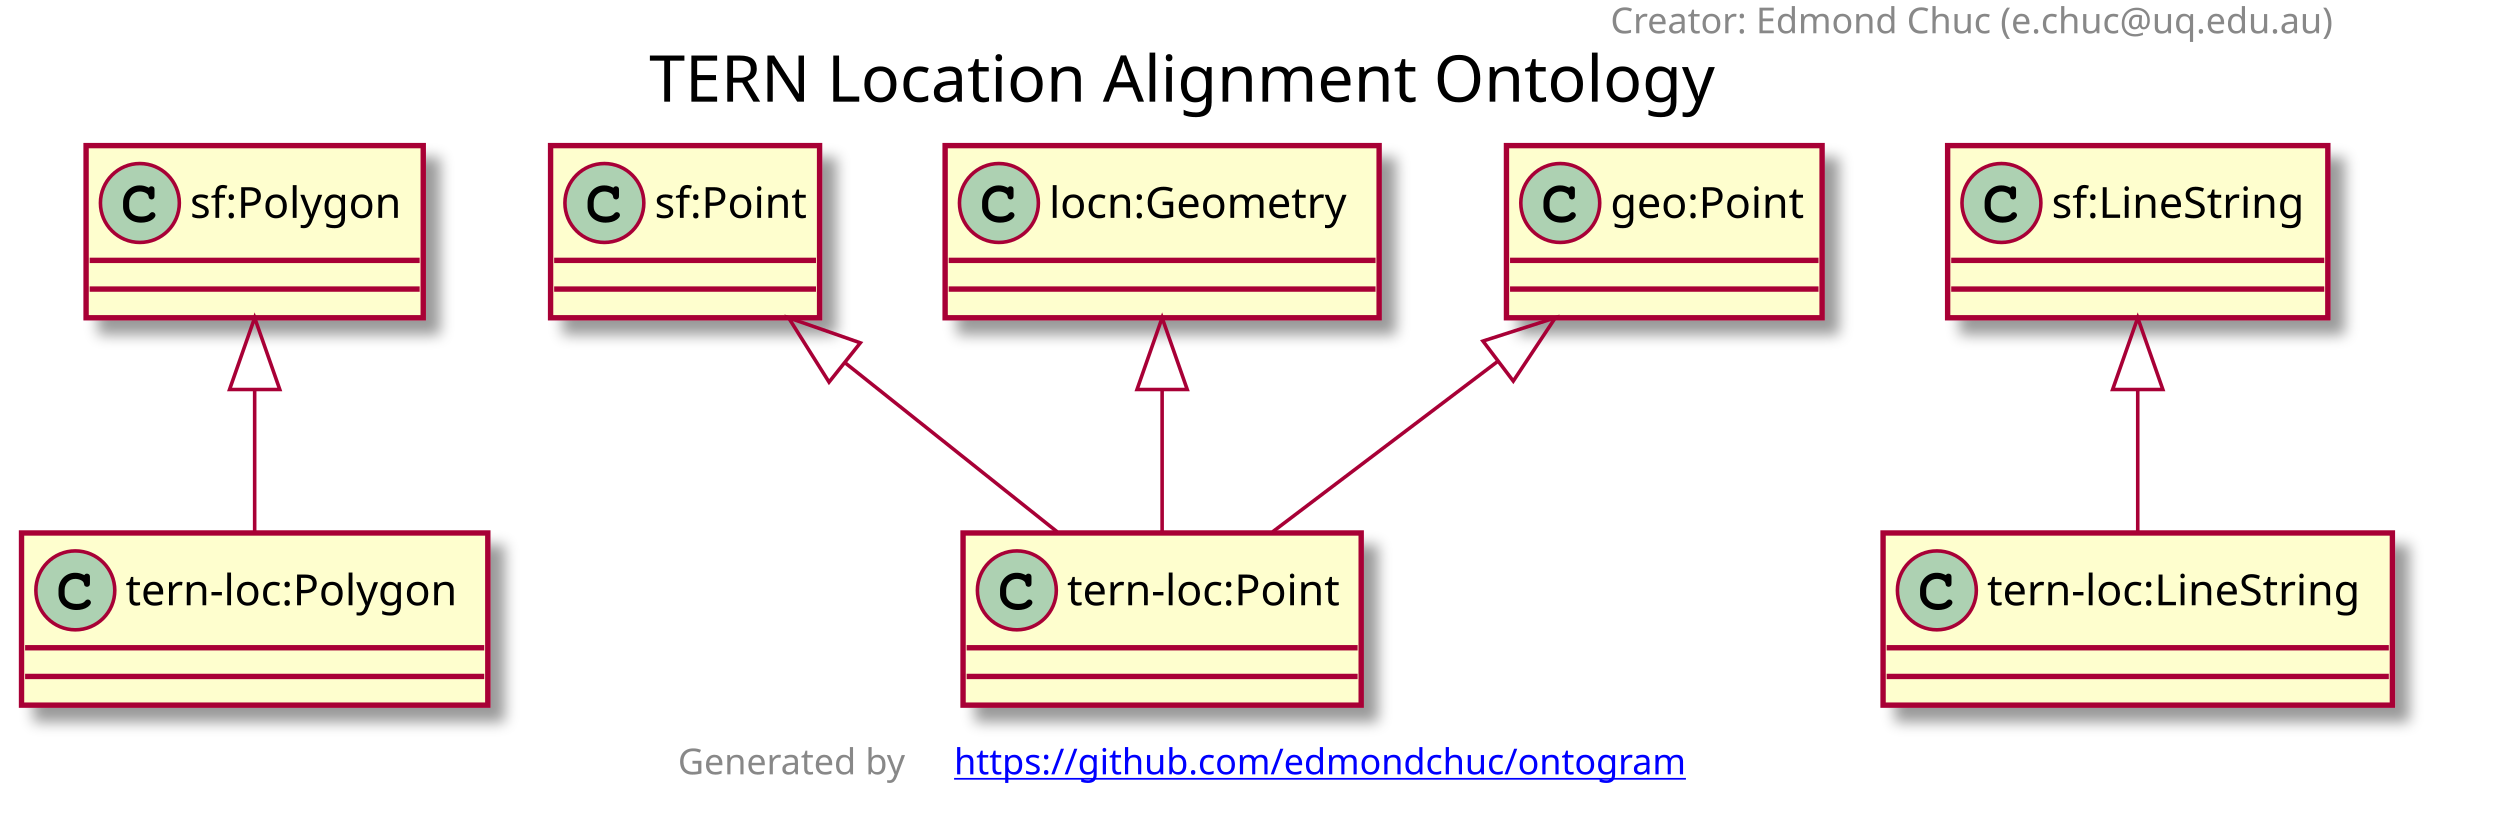
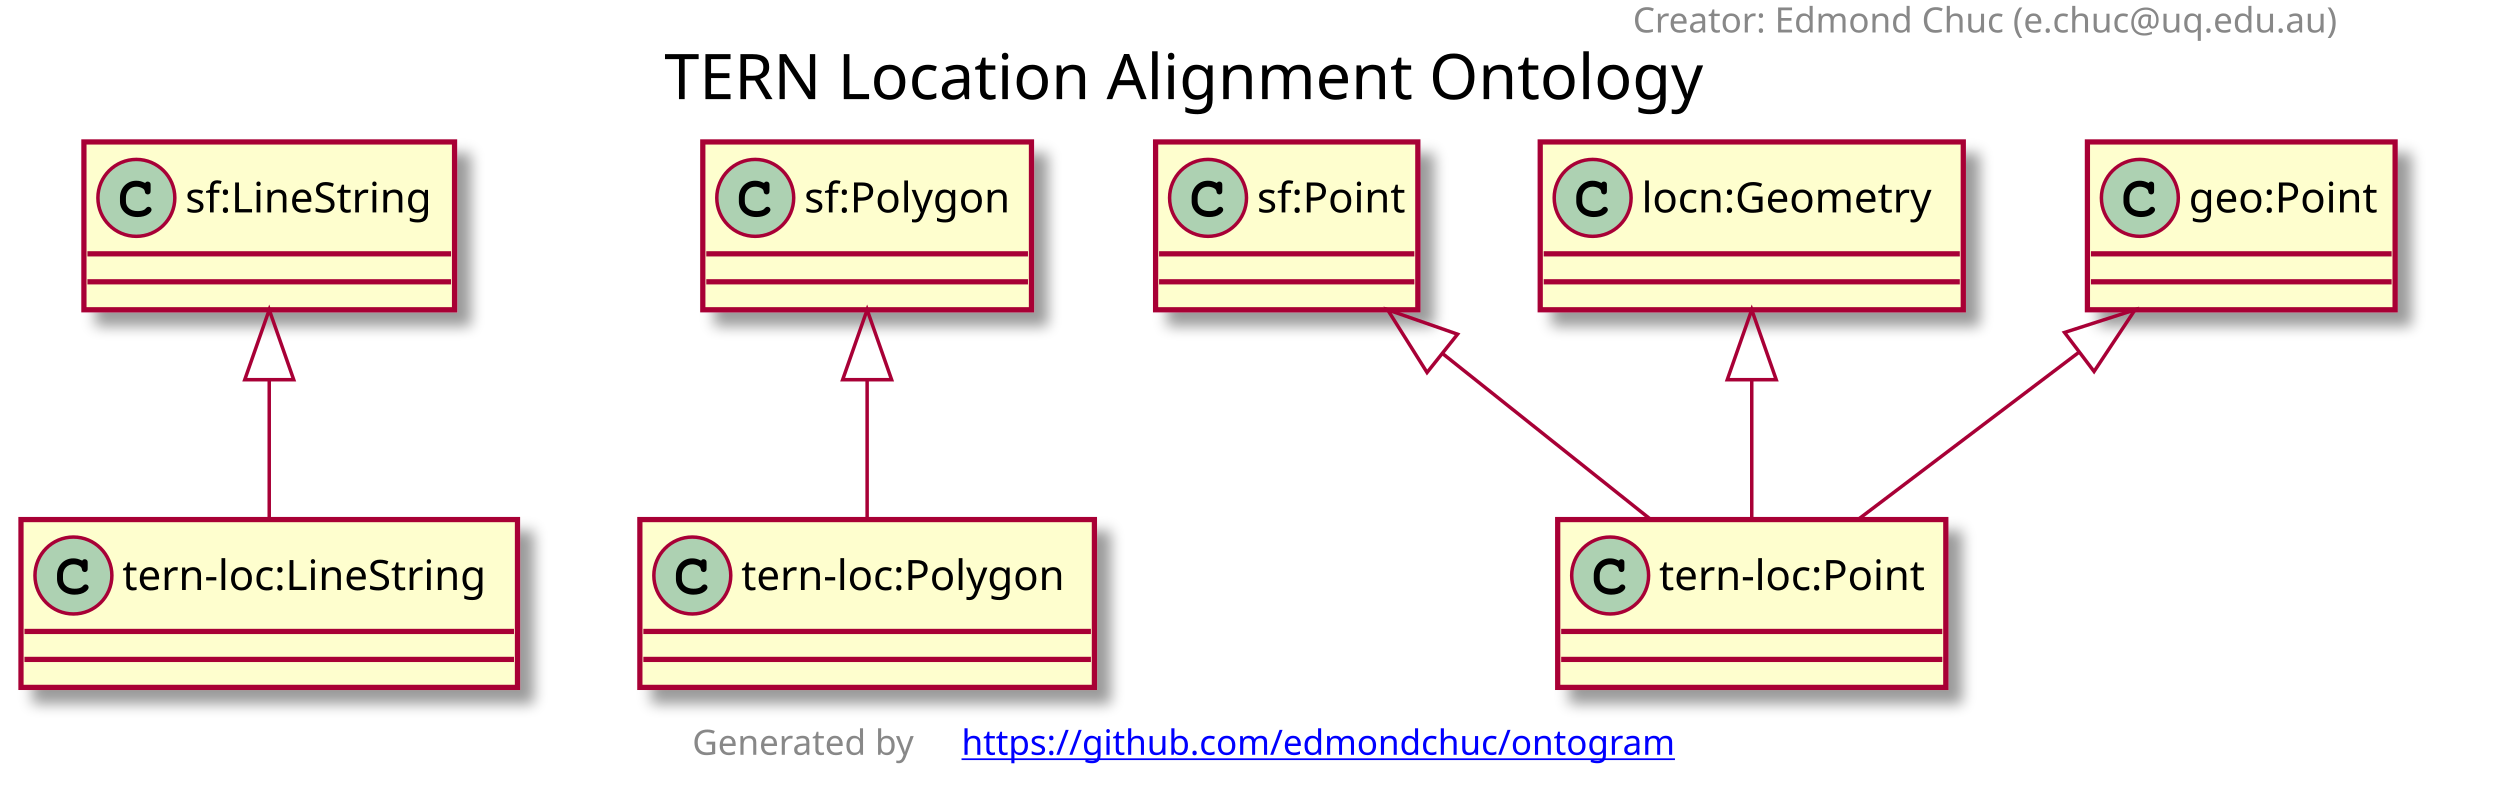
- <svg xmlns="http://www.w3.org/2000/svg" xmlns:xlink="http://www.w3.org/1999/xlink" contentScriptType="application/ecmascript" contentStyleType="text/css" height="229px" preserveAspectRatio="none" style="width:697px;height:229px;" version="1.1" viewBox="0 0 697 229" width="697px" zoomAndPan="magnify">
+ <svg xmlns="http://www.w3.org/2000/svg" xmlns:xlink="http://www.w3.org/1999/xlink" contentScriptType="application/ecmascript" contentStyleType="text/css" height="229px" preserveAspectRatio="none" style="width:715px;height:229px;" version="1.1" viewBox="0 0 715 229" width="715px" zoomAndPan="magnify">
  <defs>
-     <filter height="300%" id="f1ujmytaxmemha" width="300%" x="-1" y="-1">
+     <filter height="300%" id="f1lji0oa57yedq" width="300%" x="-1" y="-1">
      <feGaussianBlur result="blurOut" stdDeviation="2.0" />
      <feColorMatrix in="blurOut" result="blurOut2" type="matrix" values="0 0 0 0 0 0 0 0 0 0 0 0 0 0 0 0 0 0 .4 0" />
      <feOffset dx="4.0" dy="4.0" in="blurOut2" result="blurOut3" />
      <feBlend in="SourceGraphic" in2="blurOut3" mode="normal" />
    </filter>
  </defs>
  <g>
-     <text fill="#888888" font-family="sans-serif" font-size="10" lengthAdjust="spacingAndGlyphs" textLength="236" x="449" y="9.282">Creator: Edmond Chuc (e.chuc@uq.edu.au)</text>
-     <text fill="#000000" font-family="sans-serif" font-size="18" lengthAdjust="spacingAndGlyphs" textLength="323" x="181" y="28.349">TERN Location Alignment Ontology</text>
-     <rect fill="#FEFECE" filter="url(#f1ujmytaxmemha)" height="48" id="sf:Polygon" style="stroke: #A80036; stroke-width: 1.5;" width="94" x="24" y="40.594" />
+     <text fill="#888888" font-family="sans-serif" font-size="10" lengthAdjust="spacingAndGlyphs" textLength="236" x="467" y="9.282">Creator: Edmond Chuc (e.chuc@uq.edu.au)</text>
+     <text fill="#000000" font-family="sans-serif" font-size="18" lengthAdjust="spacingAndGlyphs" textLength="323" x="190" y="28.349">TERN Location Alignment Ontology</text>
+     <rect fill="#FEFECE" filter="url(#f1lji0oa57yedq)" height="48" id="sf:LineString" style="stroke: #A80036; stroke-width: 1.5;" width="106" x="24" y="40.594" />
    <ellipse cx="39" cy="56.594" fill="#ADD1B2" rx="11" ry="11" style="stroke: #A80036; stroke-width: 1.0;" />
    <path d="M41.344,52.266 C40.406,51.828 39.812,51.688 38.938,51.688 C36.312,51.688 34.312,53.766 34.312,56.484 L34.312,57.609 C34.312,60.188 36.422,62.078 39.312,62.078 C40.531,62.078 41.688,61.781 42.438,61.234 C43.016,60.828 43.344,60.375 43.344,59.984 C43.344,59.531 42.953,59.141 42.484,59.141 C42.266,59.141 42.062,59.219 41.875,59.406 C41.422,59.891 41.422,59.891 41.234,59.984 C40.812,60.25 40.125,60.375 39.359,60.375 C37.312,60.375 36.016,59.281 36.016,57.578 L36.016,56.484 C36.016,54.703 37.266,53.391 39,53.391 C39.578,53.391 40.188,53.547 40.656,53.797 C41.141,54.078 41.312,54.297 41.406,54.703 C41.469,55.109 41.5,55.234 41.641,55.359 C41.781,55.5 42.016,55.609 42.234,55.609 C42.5,55.609 42.766,55.469 42.938,55.25 C43.047,55.094 43.078,54.906 43.078,54.484 L43.078,53.062 C43.078,52.625 43.062,52.5 42.969,52.344 C42.812,52.078 42.531,51.938 42.234,51.938 C41.938,51.938 41.734,52.031 41.516,52.344 L41.344,52.266 Z " />
-     <text fill="#000000" font-family="sans-serif" font-size="12" lengthAdjust="spacingAndGlyphs" textLength="62" x="53" y="60.748">sf:Polygon</text>
-     <line style="stroke: #A80036; stroke-width: 1.5;" x1="25" x2="117" y1="72.594" y2="72.594" />
-     <line style="stroke: #A80036; stroke-width: 1.5;" x1="25" x2="117" y1="80.594" y2="80.594" />
-     <a href="https://w3id.org/tern/ontologies/loc/Polygon" target="_top" title="https://w3id.org/tern/ontologies/loc/Polygon" xlink:actuate="onRequest" xlink:href="https://w3id.org/tern/ontologies/loc/Polygon" xlink:show="new" xlink:title="https://w3id.org/tern/ontologies/loc/Polygon" xlink:type="simple">
-       <rect fill="#FEFECE" filter="url(#f1ujmytaxmemha)" height="48" id="tern-loc:Polygon" style="stroke: #A80036; stroke-width: 1.5;" width="130" x="6" y="148.594" />
+     <text fill="#000000" font-family="sans-serif" font-size="12" lengthAdjust="spacingAndGlyphs" textLength="74" x="53" y="60.748">sf:LineString</text>
+     <line style="stroke: #A80036; stroke-width: 1.5;" x1="25" x2="129" y1="72.594" y2="72.594" />
+     <line style="stroke: #A80036; stroke-width: 1.5;" x1="25" x2="129" y1="80.594" y2="80.594" />
+     <a href="https://w3id.org/tern/ontologies/loc/LineString" target="_top" title="https://w3id.org/tern/ontologies/loc/LineString" xlink:actuate="onRequest" xlink:href="https://w3id.org/tern/ontologies/loc/LineString" xlink:show="new" xlink:title="https://w3id.org/tern/ontologies/loc/LineString" xlink:type="simple">
+       <rect fill="#FEFECE" filter="url(#f1lji0oa57yedq)" height="48" id="tern-loc:LineString" style="stroke: #A80036; stroke-width: 1.5;" width="142" x="6" y="148.594" />
      <ellipse cx="21" cy="164.594" fill="#ADD1B2" rx="11" ry="11" style="stroke: #A80036; stroke-width: 1.0;" />
      <path d="M23.344,160.266 C22.406,159.828 21.812,159.688 20.938,159.688 C18.312,159.688 16.312,161.766 16.312,164.484 L16.312,165.609 C16.312,168.188 18.422,170.078 21.312,170.078 C22.531,170.078 23.688,169.781 24.438,169.234 C25.016,168.828 25.344,168.375 25.344,167.984 C25.344,167.531 24.953,167.141 24.484,167.141 C24.266,167.141 24.062,167.219 23.875,167.406 C23.422,167.891 23.422,167.891 23.234,167.984 C22.812,168.25 22.125,168.375 21.359,168.375 C19.312,168.375 18.016,167.281 18.016,165.578 L18.016,164.484 C18.016,162.703 19.266,161.391 21,161.391 C21.578,161.391 22.188,161.547 22.656,161.797 C23.141,162.078 23.312,162.297 23.406,162.703 C23.469,163.109 23.5,163.234 23.641,163.359 C23.781,163.5 24.016,163.609 24.234,163.609 C24.5,163.609 24.766,163.469 24.938,163.25 C25.047,163.094 25.078,162.906 25.078,162.484 L25.078,161.062 C25.078,160.625 25.062,160.5 24.969,160.344 C24.812,160.078 24.531,159.938 24.234,159.938 C23.938,159.938 23.734,160.031 23.516,160.344 L23.344,160.266 Z " />
-       <text fill="#000000" font-family="sans-serif" font-size="12" lengthAdjust="spacingAndGlyphs" textLength="98" x="35" y="168.748">tern-loc:Polygon</text>
-       <line style="stroke: #A80036; stroke-width: 1.5;" x1="7" x2="135" y1="180.594" y2="180.594" />
-       <line style="stroke: #A80036; stroke-width: 1.5;" x1="7" x2="135" y1="188.594" y2="188.594" />
+       <text fill="#000000" font-family="sans-serif" font-size="12" lengthAdjust="spacingAndGlyphs" textLength="110" x="35" y="168.748">tern-loc:LineString</text>
+       <line style="stroke: #A80036; stroke-width: 1.5;" x1="7" x2="147" y1="180.594" y2="180.594" />
+       <line style="stroke: #A80036; stroke-width: 1.5;" x1="7" x2="147" y1="188.594" y2="188.594" />
    </a>
-     <rect fill="#FEFECE" filter="url(#f1ujmytaxmemha)" height="48" id="sf:Point" style="stroke: #A80036; stroke-width: 1.5;" width="75" x="153.5" y="40.594" />
-     <ellipse cx="168.5" cy="56.594" fill="#ADD1B2" rx="11" ry="11" style="stroke: #A80036; stroke-width: 1.0;" />
-     <path d="M170.844,52.266 C169.906,51.828 169.312,51.688 168.438,51.688 C165.812,51.688 163.812,53.766 163.812,56.484 L163.812,57.609 C163.812,60.188 165.922,62.078 168.812,62.078 C170.031,62.078 171.188,61.781 171.938,61.234 C172.516,60.828 172.844,60.375 172.844,59.984 C172.844,59.531 172.453,59.141 171.984,59.141 C171.766,59.141 171.562,59.219 171.375,59.406 C170.922,59.891 170.922,59.891 170.734,59.984 C170.312,60.25 169.625,60.375 168.859,60.375 C166.812,60.375 165.516,59.281 165.516,57.578 L165.516,56.484 C165.516,54.703 166.766,53.391 168.5,53.391 C169.078,53.391 169.688,53.547 170.156,53.797 C170.641,54.078 170.812,54.297 170.906,54.703 C170.969,55.109 171,55.234 171.141,55.359 C171.281,55.5 171.516,55.609 171.734,55.609 C172,55.609 172.266,55.469 172.438,55.25 C172.547,55.094 172.578,54.906 172.578,54.484 L172.578,53.062 C172.578,52.625 172.562,52.5 172.469,52.344 C172.312,52.078 172.031,51.938 171.734,51.938 C171.438,51.938 171.234,52.031 171.016,52.344 L170.844,52.266 Z " />
-     <text fill="#000000" font-family="sans-serif" font-size="12" lengthAdjust="spacingAndGlyphs" textLength="43" x="182.5" y="60.748">sf:Point</text>
-     <line style="stroke: #A80036; stroke-width: 1.5;" x1="154.5" x2="227.5" y1="72.594" y2="72.594" />
-     <line style="stroke: #A80036; stroke-width: 1.5;" x1="154.5" x2="227.5" y1="80.594" y2="80.594" />
+     <rect fill="#FEFECE" filter="url(#f1lji0oa57yedq)" height="48" id="sf:Polygon" style="stroke: #A80036; stroke-width: 1.5;" width="94" x="201" y="40.594" />
+     <ellipse cx="216" cy="56.594" fill="#ADD1B2" rx="11" ry="11" style="stroke: #A80036; stroke-width: 1.0;" />
+     <path d="M218.344,52.266 C217.406,51.828 216.812,51.688 215.938,51.688 C213.312,51.688 211.312,53.766 211.312,56.484 L211.312,57.609 C211.312,60.188 213.422,62.078 216.312,62.078 C217.531,62.078 218.688,61.781 219.438,61.234 C220.016,60.828 220.344,60.375 220.344,59.984 C220.344,59.531 219.953,59.141 219.484,59.141 C219.266,59.141 219.062,59.219 218.875,59.406 C218.422,59.891 218.422,59.891 218.234,59.984 C217.812,60.25 217.125,60.375 216.359,60.375 C214.312,60.375 213.016,59.281 213.016,57.578 L213.016,56.484 C213.016,54.703 214.266,53.391 216,53.391 C216.578,53.391 217.188,53.547 217.656,53.797 C218.141,54.078 218.312,54.297 218.406,54.703 C218.469,55.109 218.5,55.234 218.641,55.359 C218.781,55.5 219.016,55.609 219.234,55.609 C219.5,55.609 219.766,55.469 219.938,55.25 C220.047,55.094 220.078,54.906 220.078,54.484 L220.078,53.062 C220.078,52.625 220.062,52.5 219.969,52.344 C219.812,52.078 219.531,51.938 219.234,51.938 C218.938,51.938 218.734,52.031 218.516,52.344 L218.344,52.266 Z " />
+     <text fill="#000000" font-family="sans-serif" font-size="12" lengthAdjust="spacingAndGlyphs" textLength="62" x="230" y="60.748">sf:Polygon</text>
+     <line style="stroke: #A80036; stroke-width: 1.5;" x1="202" x2="294" y1="72.594" y2="72.594" />
+     <line style="stroke: #A80036; stroke-width: 1.5;" x1="202" x2="294" y1="80.594" y2="80.594" />
+     <a href="https://w3id.org/tern/ontologies/loc/Polygon" target="_top" title="https://w3id.org/tern/ontologies/loc/Polygon" xlink:actuate="onRequest" xlink:href="https://w3id.org/tern/ontologies/loc/Polygon" xlink:show="new" xlink:title="https://w3id.org/tern/ontologies/loc/Polygon" xlink:type="simple">
+       <rect fill="#FEFECE" filter="url(#f1lji0oa57yedq)" height="48" id="tern-loc:Polygon" style="stroke: #A80036; stroke-width: 1.5;" width="130" x="183" y="148.594" />
+       <ellipse cx="198" cy="164.594" fill="#ADD1B2" rx="11" ry="11" style="stroke: #A80036; stroke-width: 1.0;" />
+       <path d="M200.344,160.266 C199.406,159.828 198.812,159.688 197.938,159.688 C195.312,159.688 193.312,161.766 193.312,164.484 L193.312,165.609 C193.312,168.188 195.422,170.078 198.312,170.078 C199.531,170.078 200.688,169.781 201.438,169.234 C202.016,168.828 202.344,168.375 202.344,167.984 C202.344,167.531 201.953,167.141 201.484,167.141 C201.266,167.141 201.062,167.219 200.875,167.406 C200.422,167.891 200.422,167.891 200.234,167.984 C199.812,168.25 199.125,168.375 198.359,168.375 C196.312,168.375 195.016,167.281 195.016,165.578 L195.016,164.484 C195.016,162.703 196.266,161.391 198,161.391 C198.578,161.391 199.188,161.547 199.656,161.797 C200.141,162.078 200.312,162.297 200.406,162.703 C200.469,163.109 200.5,163.234 200.641,163.359 C200.781,163.5 201.016,163.609 201.234,163.609 C201.5,163.609 201.766,163.469 201.938,163.25 C202.047,163.094 202.078,162.906 202.078,162.484 L202.078,161.062 C202.078,160.625 202.062,160.5 201.969,160.344 C201.812,160.078 201.531,159.938 201.234,159.938 C200.938,159.938 200.734,160.031 200.516,160.344 L200.344,160.266 Z " />
+       <text fill="#000000" font-family="sans-serif" font-size="12" lengthAdjust="spacingAndGlyphs" textLength="98" x="212" y="168.748">tern-loc:Polygon</text>
+       <line style="stroke: #A80036; stroke-width: 1.5;" x1="184" x2="312" y1="180.594" y2="180.594" />
+       <line style="stroke: #A80036; stroke-width: 1.5;" x1="184" x2="312" y1="188.594" y2="188.594" />
+     </a>
+     <rect fill="#FEFECE" filter="url(#f1lji0oa57yedq)" height="48" id="sf:Point" style="stroke: #A80036; stroke-width: 1.5;" width="75" x="330.5" y="40.594" />
+     <ellipse cx="345.5" cy="56.594" fill="#ADD1B2" rx="11" ry="11" style="stroke: #A80036; stroke-width: 1.0;" />
+     <path d="M347.844,52.266 C346.906,51.828 346.312,51.688 345.438,51.688 C342.812,51.688 340.812,53.766 340.812,56.484 L340.812,57.609 C340.812,60.188 342.922,62.078 345.812,62.078 C347.031,62.078 348.188,61.781 348.938,61.234 C349.516,60.828 349.844,60.375 349.844,59.984 C349.844,59.531 349.453,59.141 348.984,59.141 C348.766,59.141 348.562,59.219 348.375,59.406 C347.922,59.891 347.922,59.891 347.734,59.984 C347.312,60.25 346.625,60.375 345.859,60.375 C343.812,60.375 342.516,59.281 342.516,57.578 L342.516,56.484 C342.516,54.703 343.766,53.391 345.5,53.391 C346.078,53.391 346.688,53.547 347.156,53.797 C347.641,54.078 347.812,54.297 347.906,54.703 C347.969,55.109 348,55.234 348.141,55.359 C348.281,55.5 348.516,55.609 348.734,55.609 C349,55.609 349.266,55.469 349.438,55.25 C349.547,55.094 349.578,54.906 349.578,54.484 L349.578,53.062 C349.578,52.625 349.562,52.5 349.469,52.344 C349.312,52.078 349.031,51.938 348.734,51.938 C348.438,51.938 348.234,52.031 348.016,52.344 L347.844,52.266 Z " />
+     <text fill="#000000" font-family="sans-serif" font-size="12" lengthAdjust="spacingAndGlyphs" textLength="43" x="359.5" y="60.748">sf:Point</text>
+     <line style="stroke: #A80036; stroke-width: 1.5;" x1="331.5" x2="404.5" y1="72.594" y2="72.594" />
+     <line style="stroke: #A80036; stroke-width: 1.5;" x1="331.5" x2="404.5" y1="80.594" y2="80.594" />
    <a href="https://w3id.org/tern/ontologies/loc/Point" target="_top" title="https://w3id.org/tern/ontologies/loc/Point" xlink:actuate="onRequest" xlink:href="https://w3id.org/tern/ontologies/loc/Point" xlink:show="new" xlink:title="https://w3id.org/tern/ontologies/loc/Point" xlink:type="simple">
-       <rect fill="#FEFECE" filter="url(#f1ujmytaxmemha)" height="48" id="tern-loc:Point" style="stroke: #A80036; stroke-width: 1.5;" width="111" x="268.5" y="148.594" />
-       <ellipse cx="283.5" cy="164.594" fill="#ADD1B2" rx="11" ry="11" style="stroke: #A80036; stroke-width: 1.0;" />
-       <path d="M285.844,160.266 C284.906,159.828 284.312,159.688 283.438,159.688 C280.812,159.688 278.812,161.766 278.812,164.484 L278.812,165.609 C278.812,168.188 280.922,170.078 283.812,170.078 C285.031,170.078 286.188,169.781 286.938,169.234 C287.516,168.828 287.844,168.375 287.844,167.984 C287.844,167.531 287.453,167.141 286.984,167.141 C286.766,167.141 286.562,167.219 286.375,167.406 C285.922,167.891 285.922,167.891 285.734,167.984 C285.312,168.25 284.625,168.375 283.859,168.375 C281.812,168.375 280.516,167.281 280.516,165.578 L280.516,164.484 C280.516,162.703 281.766,161.391 283.5,161.391 C284.078,161.391 284.688,161.547 285.156,161.797 C285.641,162.078 285.812,162.297 285.906,162.703 C285.969,163.109 286,163.234 286.141,163.359 C286.281,163.5 286.516,163.609 286.734,163.609 C287,163.609 287.266,163.469 287.438,163.25 C287.547,163.094 287.578,162.906 287.578,162.484 L287.578,161.062 C287.578,160.625 287.562,160.5 287.469,160.344 C287.312,160.078 287.031,159.938 286.734,159.938 C286.438,159.938 286.234,160.031 286.016,160.344 L285.844,160.266 Z " />
-       <text fill="#000000" font-family="sans-serif" font-size="12" lengthAdjust="spacingAndGlyphs" textLength="79" x="297.5" y="168.748">tern-loc:Point</text>
-       <line style="stroke: #A80036; stroke-width: 1.5;" x1="269.5" x2="378.5" y1="180.594" y2="180.594" />
-       <line style="stroke: #A80036; stroke-width: 1.5;" x1="269.5" x2="378.5" y1="188.594" y2="188.594" />
+       <rect fill="#FEFECE" filter="url(#f1lji0oa57yedq)" height="48" id="tern-loc:Point" style="stroke: #A80036; stroke-width: 1.5;" width="111" x="445.5" y="148.594" />
+       <ellipse cx="460.5" cy="164.594" fill="#ADD1B2" rx="11" ry="11" style="stroke: #A80036; stroke-width: 1.0;" />
+       <path d="M462.844,160.266 C461.906,159.828 461.312,159.688 460.438,159.688 C457.812,159.688 455.812,161.766 455.812,164.484 L455.812,165.609 C455.812,168.188 457.922,170.078 460.812,170.078 C462.031,170.078 463.188,169.781 463.938,169.234 C464.516,168.828 464.844,168.375 464.844,167.984 C464.844,167.531 464.453,167.141 463.984,167.141 C463.766,167.141 463.562,167.219 463.375,167.406 C462.922,167.891 462.922,167.891 462.734,167.984 C462.312,168.25 461.625,168.375 460.859,168.375 C458.812,168.375 457.516,167.281 457.516,165.578 L457.516,164.484 C457.516,162.703 458.766,161.391 460.5,161.391 C461.078,161.391 461.688,161.547 462.156,161.797 C462.641,162.078 462.812,162.297 462.906,162.703 C462.969,163.109 463,163.234 463.141,163.359 C463.281,163.5 463.516,163.609 463.734,163.609 C464,163.609 464.266,163.469 464.438,163.25 C464.547,163.094 464.578,162.906 464.578,162.484 L464.578,161.062 C464.578,160.625 464.562,160.5 464.469,160.344 C464.312,160.078 464.031,159.938 463.734,159.938 C463.438,159.938 463.234,160.031 463.016,160.344 L462.844,160.266 Z " />
+       <text fill="#000000" font-family="sans-serif" font-size="12" lengthAdjust="spacingAndGlyphs" textLength="79" x="474.5" y="168.748">tern-loc:Point</text>
+       <line style="stroke: #A80036; stroke-width: 1.5;" x1="446.5" x2="555.5" y1="180.594" y2="180.594" />
+       <line style="stroke: #A80036; stroke-width: 1.5;" x1="446.5" x2="555.5" y1="188.594" y2="188.594" />
    </a>
-     <rect fill="#FEFECE" filter="url(#f1ujmytaxmemha)" height="48" id="locn:Geometry" style="stroke: #A80036; stroke-width: 1.5;" width="121" x="263.5" y="40.594" />
-     <ellipse cx="278.5" cy="56.594" fill="#ADD1B2" rx="11" ry="11" style="stroke: #A80036; stroke-width: 1.0;" />
-     <path d="M280.844,52.266 C279.906,51.828 279.312,51.688 278.438,51.688 C275.812,51.688 273.812,53.766 273.812,56.484 L273.812,57.609 C273.812,60.188 275.922,62.078 278.812,62.078 C280.031,62.078 281.188,61.781 281.938,61.234 C282.516,60.828 282.844,60.375 282.844,59.984 C282.844,59.531 282.453,59.141 281.984,59.141 C281.766,59.141 281.562,59.219 281.375,59.406 C280.922,59.891 280.922,59.891 280.734,59.984 C280.312,60.25 279.625,60.375 278.859,60.375 C276.812,60.375 275.516,59.281 275.516,57.578 L275.516,56.484 C275.516,54.703 276.766,53.391 278.5,53.391 C279.078,53.391 279.688,53.547 280.156,53.797 C280.641,54.078 280.812,54.297 280.906,54.703 C280.969,55.109 281,55.234 281.141,55.359 C281.281,55.5 281.516,55.609 281.734,55.609 C282,55.609 282.266,55.469 282.438,55.25 C282.547,55.094 282.578,54.906 282.578,54.484 L282.578,53.062 C282.578,52.625 282.562,52.5 282.469,52.344 C282.312,52.078 282.031,51.938 281.734,51.938 C281.438,51.938 281.234,52.031 281.016,52.344 L280.844,52.266 Z " />
-     <text fill="#000000" font-family="sans-serif" font-size="12" lengthAdjust="spacingAndGlyphs" textLength="89" x="292.5" y="60.748">locn:Geometry</text>
-     <line style="stroke: #A80036; stroke-width: 1.5;" x1="264.5" x2="383.5" y1="72.594" y2="72.594" />
-     <line style="stroke: #A80036; stroke-width: 1.5;" x1="264.5" x2="383.5" y1="80.594" y2="80.594" />
-     <rect fill="#FEFECE" filter="url(#f1ujmytaxmemha)" height="48" id="geo:Point" style="stroke: #A80036; stroke-width: 1.5;" width="88" x="420" y="40.594" />
-     <ellipse cx="435" cy="56.594" fill="#ADD1B2" rx="11" ry="11" style="stroke: #A80036; stroke-width: 1.0;" />
-     <path d="M437.344,52.266 C436.406,51.828 435.812,51.688 434.938,51.688 C432.312,51.688 430.312,53.766 430.312,56.484 L430.312,57.609 C430.312,60.188 432.422,62.078 435.312,62.078 C436.531,62.078 437.688,61.781 438.438,61.234 C439.016,60.828 439.344,60.375 439.344,59.984 C439.344,59.531 438.953,59.141 438.484,59.141 C438.266,59.141 438.062,59.219 437.875,59.406 C437.422,59.891 437.422,59.891 437.234,59.984 C436.812,60.25 436.125,60.375 435.359,60.375 C433.312,60.375 432.016,59.281 432.016,57.578 L432.016,56.484 C432.016,54.703 433.266,53.391 435,53.391 C435.578,53.391 436.188,53.547 436.656,53.797 C437.141,54.078 437.312,54.297 437.406,54.703 C437.469,55.109 437.5,55.234 437.641,55.359 C437.781,55.5 438.016,55.609 438.234,55.609 C438.5,55.609 438.766,55.469 438.938,55.25 C439.047,55.094 439.078,54.906 439.078,54.484 L439.078,53.062 C439.078,52.625 439.062,52.5 438.969,52.344 C438.812,52.078 438.531,51.938 438.234,51.938 C437.938,51.938 437.734,52.031 437.516,52.344 L437.344,52.266 Z " />
-     <text fill="#000000" font-family="sans-serif" font-size="12" lengthAdjust="spacingAndGlyphs" textLength="56" x="449" y="60.748">geo:Point</text>
-     <line style="stroke: #A80036; stroke-width: 1.5;" x1="421" x2="507" y1="72.594" y2="72.594" />
-     <line style="stroke: #A80036; stroke-width: 1.5;" x1="421" x2="507" y1="80.594" y2="80.594" />
-     <rect fill="#FEFECE" filter="url(#f1ujmytaxmemha)" height="48" id="sf:LineString" style="stroke: #A80036; stroke-width: 1.5;" width="106" x="543" y="40.594" />
-     <ellipse cx="558" cy="56.594" fill="#ADD1B2" rx="11" ry="11" style="stroke: #A80036; stroke-width: 1.0;" />
-     <path d="M560.344,52.266 C559.406,51.828 558.812,51.688 557.938,51.688 C555.312,51.688 553.312,53.766 553.312,56.484 L553.312,57.609 C553.312,60.188 555.422,62.078 558.312,62.078 C559.531,62.078 560.688,61.781 561.438,61.234 C562.016,60.828 562.344,60.375 562.344,59.984 C562.344,59.531 561.953,59.141 561.484,59.141 C561.266,59.141 561.062,59.219 560.875,59.406 C560.422,59.891 560.422,59.891 560.234,59.984 C559.812,60.25 559.125,60.375 558.359,60.375 C556.312,60.375 555.016,59.281 555.016,57.578 L555.016,56.484 C555.016,54.703 556.266,53.391 558,53.391 C558.578,53.391 559.188,53.547 559.656,53.797 C560.141,54.078 560.312,54.297 560.406,54.703 C560.469,55.109 560.5,55.234 560.641,55.359 C560.781,55.5 561.016,55.609 561.234,55.609 C561.5,55.609 561.766,55.469 561.938,55.25 C562.047,55.094 562.078,54.906 562.078,54.484 L562.078,53.062 C562.078,52.625 562.062,52.5 561.969,52.344 C561.812,52.078 561.531,51.938 561.234,51.938 C560.938,51.938 560.734,52.031 560.516,52.344 L560.344,52.266 Z " />
-     <text fill="#000000" font-family="sans-serif" font-size="12" lengthAdjust="spacingAndGlyphs" textLength="74" x="572" y="60.748">sf:LineString</text>
-     <line style="stroke: #A80036; stroke-width: 1.5;" x1="544" x2="648" y1="72.594" y2="72.594" />
-     <line style="stroke: #A80036; stroke-width: 1.5;" x1="544" x2="648" y1="80.594" y2="80.594" />
-     <a href="https://w3id.org/tern/ontologies/loc/LineString" target="_top" title="https://w3id.org/tern/ontologies/loc/LineString" xlink:actuate="onRequest" xlink:href="https://w3id.org/tern/ontologies/loc/LineString" xlink:show="new" xlink:title="https://w3id.org/tern/ontologies/loc/LineString" xlink:type="simple">
-       <rect fill="#FEFECE" filter="url(#f1ujmytaxmemha)" height="48" id="tern-loc:LineString" style="stroke: #A80036; stroke-width: 1.5;" width="142" x="525" y="148.594" />
-       <ellipse cx="540" cy="164.594" fill="#ADD1B2" rx="11" ry="11" style="stroke: #A80036; stroke-width: 1.0;" />
-       <path d="M542.344,160.266 C541.406,159.828 540.812,159.688 539.938,159.688 C537.312,159.688 535.312,161.766 535.312,164.484 L535.312,165.609 C535.312,168.188 537.422,170.078 540.312,170.078 C541.531,170.078 542.688,169.781 543.438,169.234 C544.016,168.828 544.344,168.375 544.344,167.984 C544.344,167.531 543.953,167.141 543.484,167.141 C543.266,167.141 543.062,167.219 542.875,167.406 C542.422,167.891 542.422,167.891 542.234,167.984 C541.812,168.25 541.125,168.375 540.359,168.375 C538.312,168.375 537.016,167.281 537.016,165.578 L537.016,164.484 C537.016,162.703 538.266,161.391 540,161.391 C540.578,161.391 541.188,161.547 541.656,161.797 C542.141,162.078 542.312,162.297 542.406,162.703 C542.469,163.109 542.5,163.234 542.641,163.359 C542.781,163.5 543.016,163.609 543.234,163.609 C543.5,163.609 543.766,163.469 543.938,163.25 C544.047,163.094 544.078,162.906 544.078,162.484 L544.078,161.062 C544.078,160.625 544.062,160.5 543.969,160.344 C543.812,160.078 543.531,159.938 543.234,159.938 C542.938,159.938 542.734,160.031 542.516,160.344 L542.344,160.266 Z " />
-       <text fill="#000000" font-family="sans-serif" font-size="12" lengthAdjust="spacingAndGlyphs" textLength="110" x="554" y="168.748">tern-loc:LineString</text>
-       <line style="stroke: #A80036; stroke-width: 1.5;" x1="526" x2="666" y1="180.594" y2="180.594" />
-       <line style="stroke: #A80036; stroke-width: 1.5;" x1="526" x2="666" y1="188.594" y2="188.594" />
-     </a>
-     <path d="M71,108.617 C71,122.173 71,136.632 71,148.272 " fill="none" id="sf:Polygon&lt;-tern-loc:Polygon" style="stroke: #A80036; stroke-width: 1.0;" />
-     <polygon fill="none" points="64,108.594,71,88.594,78,108.594,64,108.594" style="stroke: #A80036; stroke-width: 1.0;" />
-     <path d="M235.712,101.229 C255.175,116.741 277.438,134.484 294.738,148.272 " fill="none" id="sf:Point&lt;-tern-loc:Point" style="stroke: #A80036; stroke-width: 1.0;" />
-     <polygon fill="none" points="231.137,106.534,219.859,88.594,239.862,95.586,231.137,106.534" style="stroke: #A80036; stroke-width: 1.0;" />
-     <path d="M324,108.617 C324,122.173 324,136.632 324,148.272 " fill="none" id="locn:Geometry&lt;-tern-loc:Point" style="stroke: #A80036; stroke-width: 1.0;" />
-     <polygon fill="none" points="317,108.594,324,88.594,331,108.594,317,108.594" style="stroke: #A80036; stroke-width: 1.0;" />
-     <path d="M417.551,100.762 C396.919,116.384 373.196,134.345 354.802,148.272 " fill="none" id="geo:Point&lt;-tern-loc:Point" style="stroke: #A80036; stroke-width: 1.0;" />
-     <polygon fill="none" points="413.451,95.086,433.622,88.594,421.902,106.248,413.451,95.086" style="stroke: #A80036; stroke-width: 1.0;" />
-     <path d="M596,108.617 C596,122.173 596,136.632 596,148.272 " fill="none" id="sf:LineString&lt;-tern-loc:LineString" style="stroke: #A80036; stroke-width: 1.0;" />
-     <polygon fill="none" points="589,108.594,596,88.594,603,108.594,589,108.594" style="stroke: #A80036; stroke-width: 1.0;" />
-     <text fill="#888888" font-family="sans-serif" font-size="10" lengthAdjust="spacingAndGlyphs" textLength="74" x="189" y="215.876">Generated by</text>
+     <rect fill="#FEFECE" filter="url(#f1lji0oa57yedq)" height="48" id="locn:Geometry" style="stroke: #A80036; stroke-width: 1.5;" width="121" x="440.5" y="40.594" />
+     <ellipse cx="455.5" cy="56.594" fill="#ADD1B2" rx="11" ry="11" style="stroke: #A80036; stroke-width: 1.0;" />
+     <path d="M457.844,52.266 C456.906,51.828 456.312,51.688 455.438,51.688 C452.812,51.688 450.812,53.766 450.812,56.484 L450.812,57.609 C450.812,60.188 452.922,62.078 455.812,62.078 C457.031,62.078 458.188,61.781 458.938,61.234 C459.516,60.828 459.844,60.375 459.844,59.984 C459.844,59.531 459.453,59.141 458.984,59.141 C458.766,59.141 458.562,59.219 458.375,59.406 C457.922,59.891 457.922,59.891 457.734,59.984 C457.312,60.25 456.625,60.375 455.859,60.375 C453.812,60.375 452.516,59.281 452.516,57.578 L452.516,56.484 C452.516,54.703 453.766,53.391 455.5,53.391 C456.078,53.391 456.688,53.547 457.156,53.797 C457.641,54.078 457.812,54.297 457.906,54.703 C457.969,55.109 458,55.234 458.141,55.359 C458.281,55.5 458.516,55.609 458.734,55.609 C459,55.609 459.266,55.469 459.438,55.25 C459.547,55.094 459.578,54.906 459.578,54.484 L459.578,53.062 C459.578,52.625 459.562,52.5 459.469,52.344 C459.312,52.078 459.031,51.938 458.734,51.938 C458.438,51.938 458.234,52.031 458.016,52.344 L457.844,52.266 Z " />
+     <text fill="#000000" font-family="sans-serif" font-size="12" lengthAdjust="spacingAndGlyphs" textLength="89" x="469.5" y="60.748">locn:Geometry</text>
+     <line style="stroke: #A80036; stroke-width: 1.5;" x1="441.5" x2="560.5" y1="72.594" y2="72.594" />
+     <line style="stroke: #A80036; stroke-width: 1.5;" x1="441.5" x2="560.5" y1="80.594" y2="80.594" />
+     <rect fill="#FEFECE" filter="url(#f1lji0oa57yedq)" height="48" id="geo:Point" style="stroke: #A80036; stroke-width: 1.5;" width="88" x="597" y="40.594" />
+     <ellipse cx="612" cy="56.594" fill="#ADD1B2" rx="11" ry="11" style="stroke: #A80036; stroke-width: 1.0;" />
+     <path d="M614.344,52.266 C613.406,51.828 612.812,51.688 611.938,51.688 C609.312,51.688 607.312,53.766 607.312,56.484 L607.312,57.609 C607.312,60.188 609.422,62.078 612.312,62.078 C613.531,62.078 614.688,61.781 615.438,61.234 C616.016,60.828 616.344,60.375 616.344,59.984 C616.344,59.531 615.953,59.141 615.484,59.141 C615.266,59.141 615.062,59.219 614.875,59.406 C614.422,59.891 614.422,59.891 614.234,59.984 C613.812,60.25 613.125,60.375 612.359,60.375 C610.312,60.375 609.016,59.281 609.016,57.578 L609.016,56.484 C609.016,54.703 610.266,53.391 612,53.391 C612.578,53.391 613.188,53.547 613.656,53.797 C614.141,54.078 614.312,54.297 614.406,54.703 C614.469,55.109 614.5,55.234 614.641,55.359 C614.781,55.5 615.016,55.609 615.234,55.609 C615.5,55.609 615.766,55.469 615.938,55.25 C616.047,55.094 616.078,54.906 616.078,54.484 L616.078,53.062 C616.078,52.625 616.062,52.5 615.969,52.344 C615.812,52.078 615.531,51.938 615.234,51.938 C614.938,51.938 614.734,52.031 614.516,52.344 L614.344,52.266 Z " />
+     <text fill="#000000" font-family="sans-serif" font-size="12" lengthAdjust="spacingAndGlyphs" textLength="56" x="626" y="60.748">geo:Point</text>
+     <line style="stroke: #A80036; stroke-width: 1.5;" x1="598" x2="684" y1="72.594" y2="72.594" />
+     <line style="stroke: #A80036; stroke-width: 1.5;" x1="598" x2="684" y1="80.594" y2="80.594" />
+     <path d="M77,108.617 C77,122.173 77,136.632 77,148.272 " fill="none" id="sf:LineString&lt;-tern-loc:LineString" style="stroke: #A80036; stroke-width: 1.0;" />
+     <polygon fill="none" points="70,108.594,77,88.594,84,108.594,70,108.594" style="stroke: #A80036; stroke-width: 1.0;" />
+     <path d="M248,108.617 C248,122.173 248,136.632 248,148.272 " fill="none" id="sf:Polygon&lt;-tern-loc:Polygon" style="stroke: #A80036; stroke-width: 1.0;" />
+     <polygon fill="none" points="241,108.594,248,88.594,255,108.594,241,108.594" style="stroke: #A80036; stroke-width: 1.0;" />
+     <path d="M412.712,101.229 C432.175,116.741 454.438,134.484 471.738,148.272 " fill="none" id="sf:Point&lt;-tern-loc:Point" style="stroke: #A80036; stroke-width: 1.0;" />
+     <polygon fill="none" points="408.137,106.534,396.859,88.594,416.862,95.586,408.137,106.534" style="stroke: #A80036; stroke-width: 1.0;" />
+     <path d="M501,108.617 C501,122.173 501,136.632 501,148.272 " fill="none" id="locn:Geometry&lt;-tern-loc:Point" style="stroke: #A80036; stroke-width: 1.0;" />
+     <polygon fill="none" points="494,108.594,501,88.594,508,108.594,494,108.594" style="stroke: #A80036; stroke-width: 1.0;" />
+     <path d="M594.551,100.762 C573.919,116.384 550.196,134.345 531.802,148.272 " fill="none" id="geo:Point&lt;-tern-loc:Point" style="stroke: #A80036; stroke-width: 1.0;" />
+     <polygon fill="none" points="590.451,95.086,610.622,88.594,598.902,106.248,590.451,95.086" style="stroke: #A80036; stroke-width: 1.0;" />
+     <text fill="#888888" font-family="sans-serif" font-size="10" lengthAdjust="spacingAndGlyphs" textLength="74" x="198" y="215.876">Generated by</text>
    <a href="https://github.com/edmondchuc/ontogram" target="_top" title="https://github.com/edmondchuc/ontogram" xlink:actuate="onRequest" xlink:href="https://github.com/edmondchuc/ontogram" xlink:show="new" xlink:title="https://github.com/edmondchuc/ontogram" xlink:type="simple">
-       <text fill="#0000FF" font-family="sans-serif" font-size="10" lengthAdjust="spacingAndGlyphs" text-decoration="underline" textLength="230" x="266" y="215.876">https://github.com/edmondchuc/ontogram</text>
+       <text fill="#0000FF" font-family="sans-serif" font-size="10" lengthAdjust="spacingAndGlyphs" text-decoration="underline" textLength="230" x="275" y="215.876">https://github.com/edmondchuc/ontogram</text>
    </a>
  </g>
</svg>
